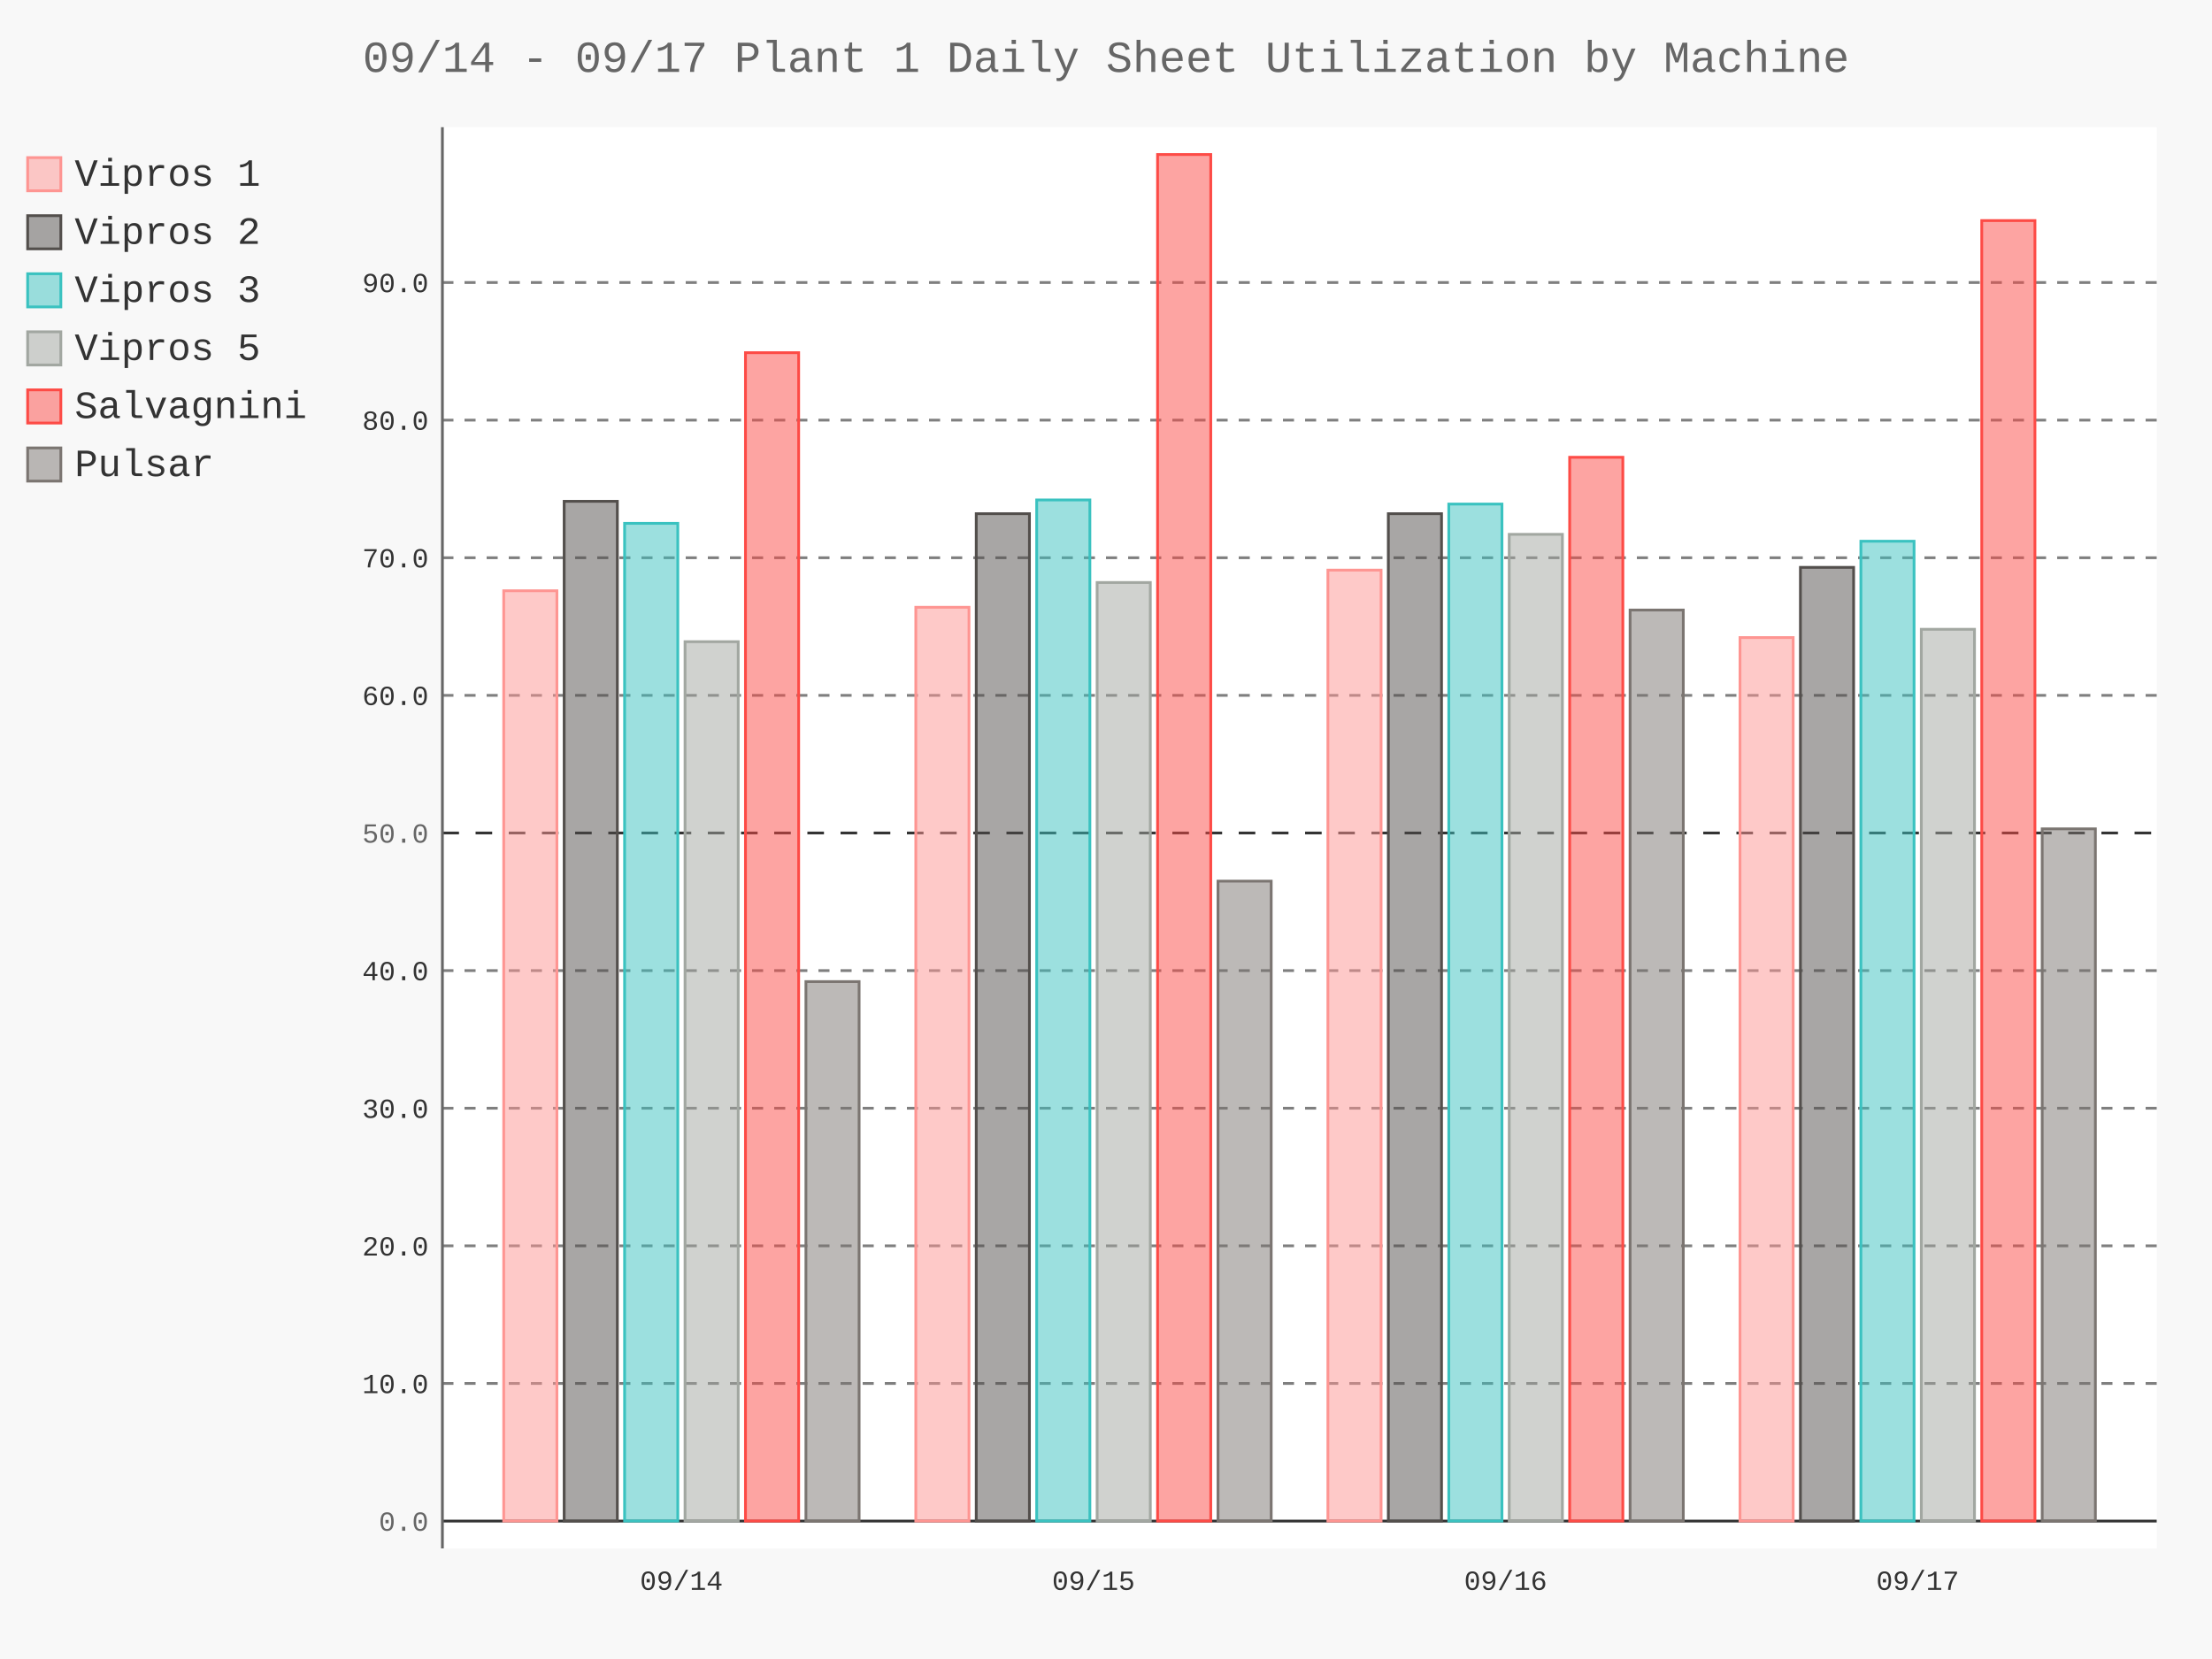
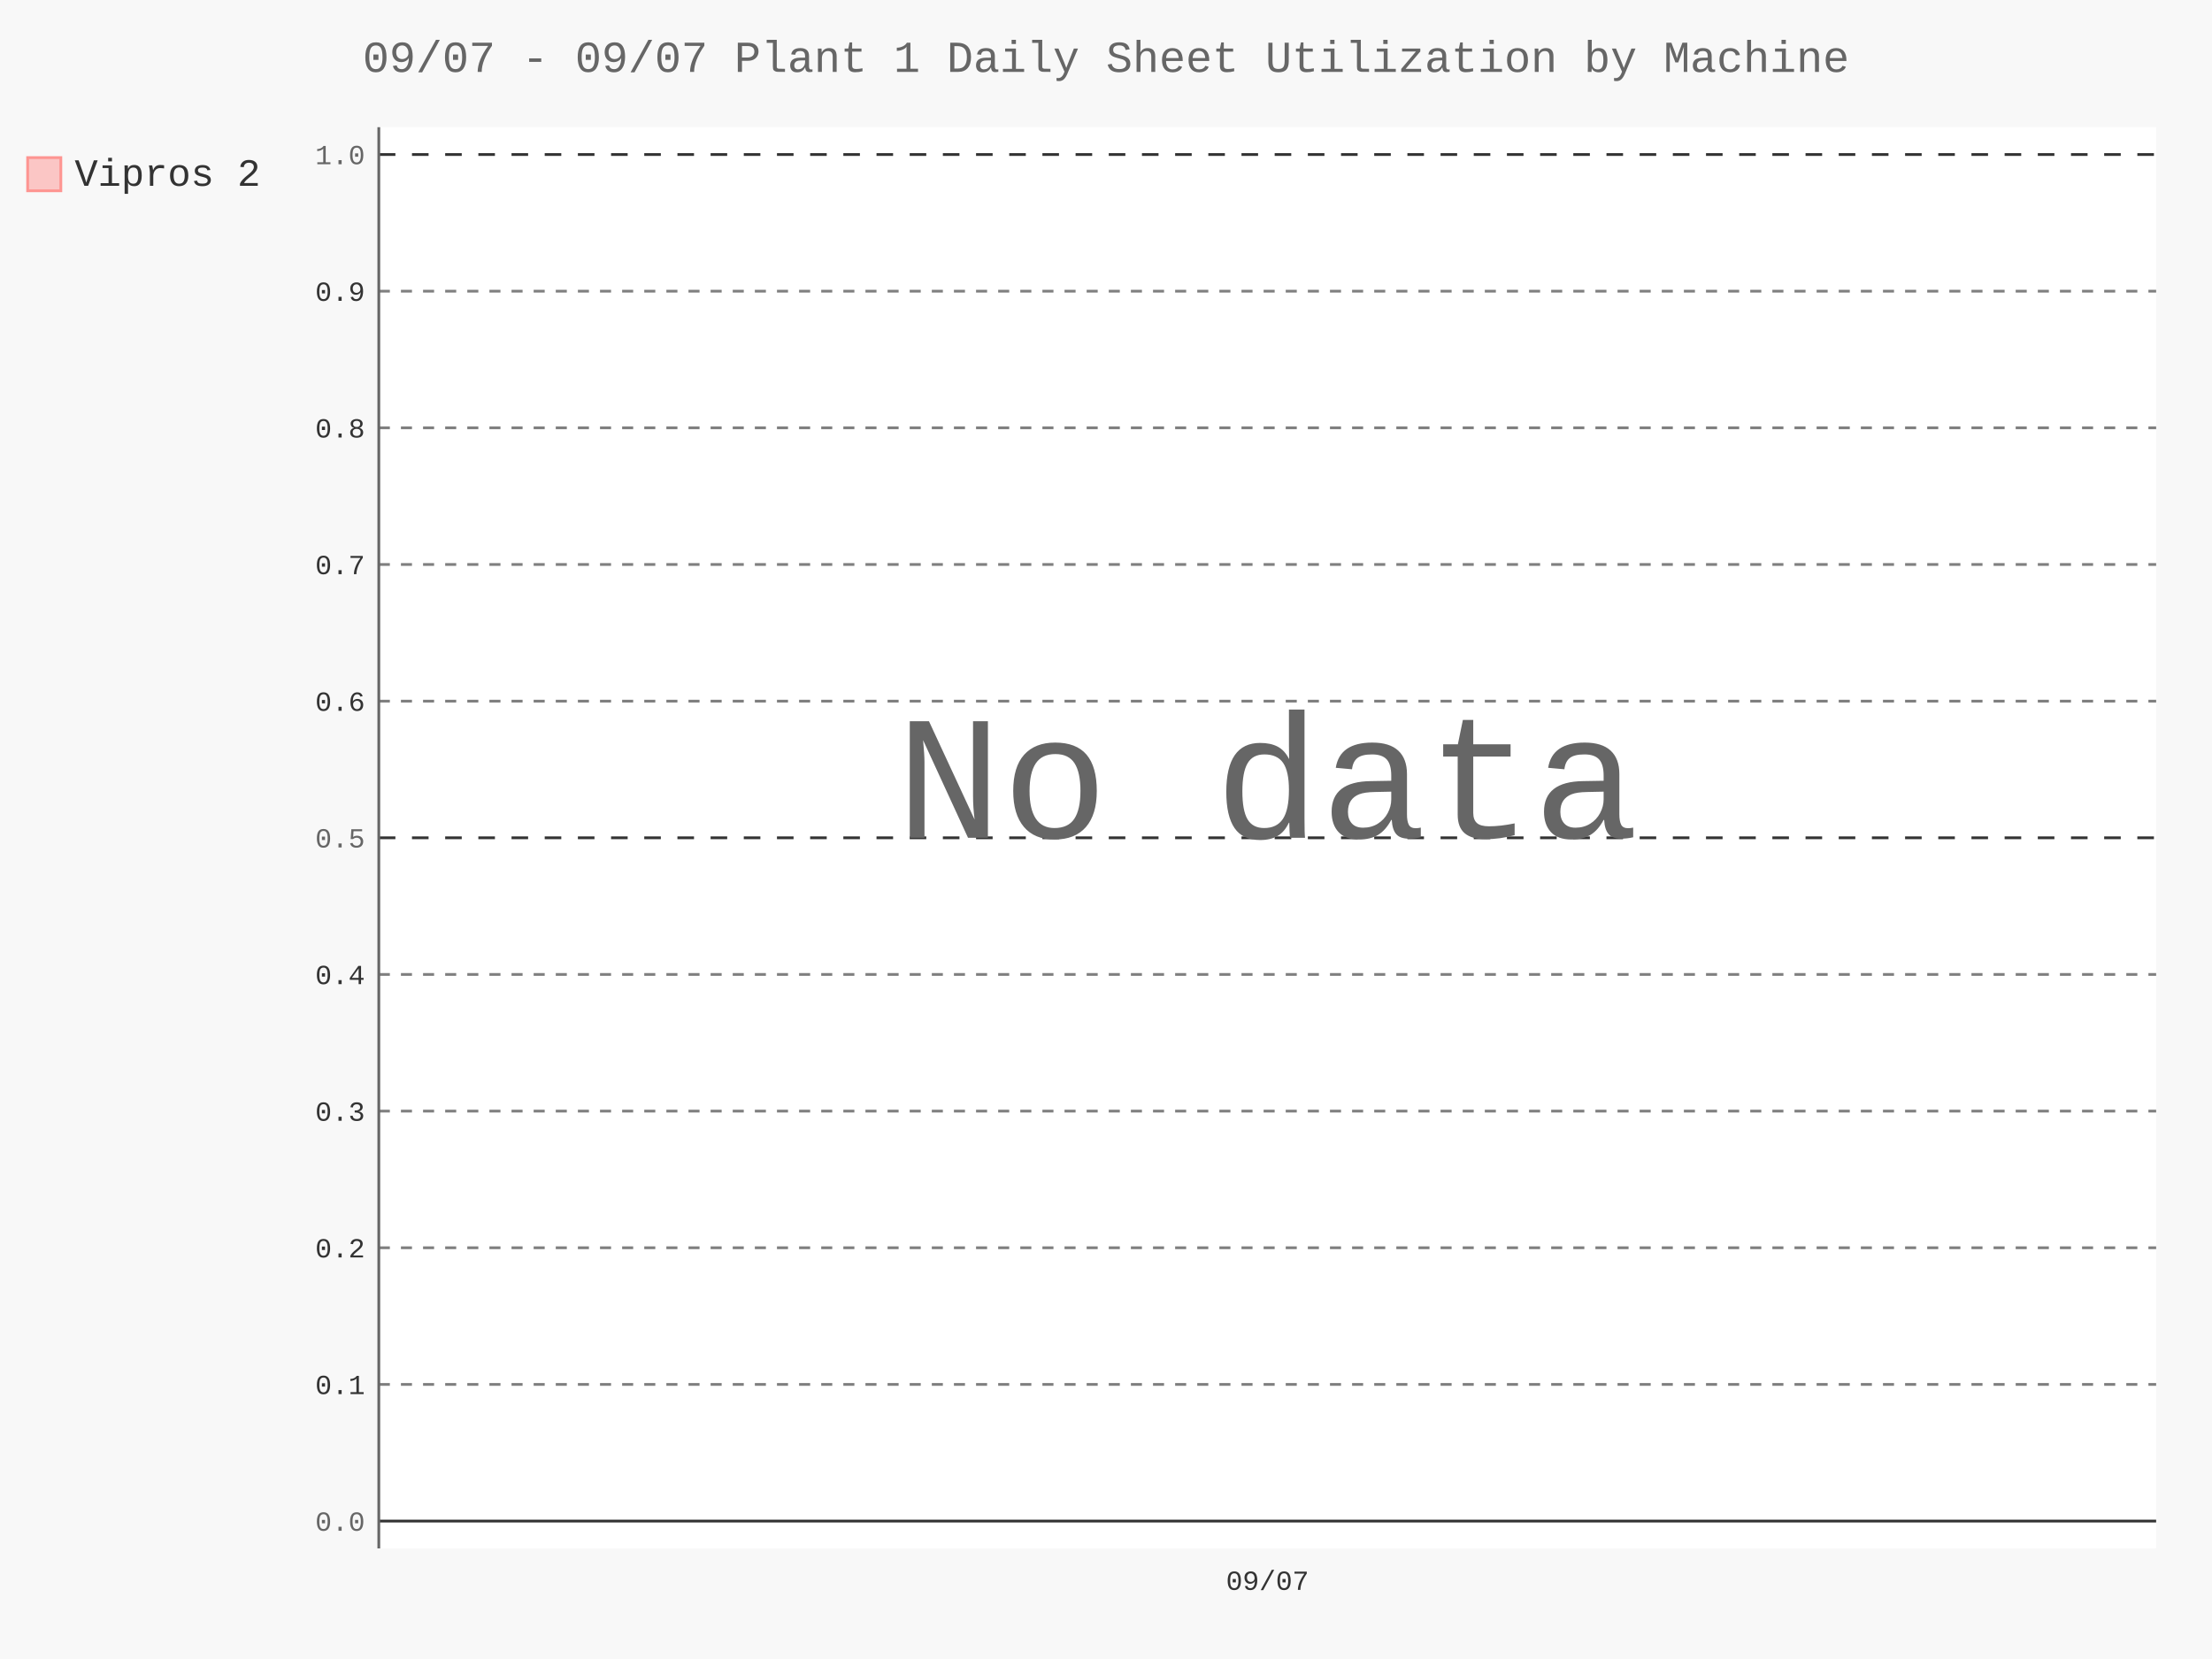
- <svg xmlns="http://www.w3.org/2000/svg" id="chart-dd454ab3-da39-4620-b603-1a1c0534ea78" class="pygal-chart" viewBox="0 0 800 600">
+ <svg xmlns="http://www.w3.org/2000/svg" id="chart-45ee5baa-1e8a-431b-8521-c28f1118abe0" class="pygal-chart" viewBox="0 0 800 600">
  <defs>
-     <style type="text/css">#chart-dd454ab3-da39-4620-b603-1a1c0534ea78{-webkit-user-select:none;-webkit-font-smoothing:antialiased;font-family:Consolas,"Liberation Mono",Menlo,Courier,monospace}#chart-dd454ab3-da39-4620-b603-1a1c0534ea78 .title{font-family:Consolas,"Liberation Mono",Menlo,Courier,monospace;font-size:16px}#chart-dd454ab3-da39-4620-b603-1a1c0534ea78 .legends .legend text{font-family:Consolas,"Liberation Mono",Menlo,Courier,monospace;font-size:14px}#chart-dd454ab3-da39-4620-b603-1a1c0534ea78 .axis text{font-family:Consolas,"Liberation Mono",Menlo,Courier,monospace;font-size:10px}#chart-dd454ab3-da39-4620-b603-1a1c0534ea78 .axis text.major{font-family:Consolas,"Liberation Mono",Menlo,Courier,monospace;font-size:10px}#chart-dd454ab3-da39-4620-b603-1a1c0534ea78 .text-overlay text.value{font-family:Consolas,"Liberation Mono",Menlo,Courier,monospace;font-size:16px}#chart-dd454ab3-da39-4620-b603-1a1c0534ea78 .text-overlay text.label{font-family:Consolas,"Liberation Mono",Menlo,Courier,monospace;font-size:10px}#chart-dd454ab3-da39-4620-b603-1a1c0534ea78 .tooltip{font-family:Consolas,"Liberation Mono",Menlo,Courier,monospace;font-size:14px}#chart-dd454ab3-da39-4620-b603-1a1c0534ea78 text.no_data{font-family:Consolas,"Liberation Mono",Menlo,Courier,monospace;font-size:64px}
- #chart-dd454ab3-da39-4620-b603-1a1c0534ea78{background-color:#f8f8f8}#chart-dd454ab3-da39-4620-b603-1a1c0534ea78 path,#chart-dd454ab3-da39-4620-b603-1a1c0534ea78 line,#chart-dd454ab3-da39-4620-b603-1a1c0534ea78 rect,#chart-dd454ab3-da39-4620-b603-1a1c0534ea78 circle{-webkit-transition:250ms ease-in;-moz-transition:250ms ease-in;transition:250ms ease-in}#chart-dd454ab3-da39-4620-b603-1a1c0534ea78 .graph &gt; .background{fill:#f8f8f8}#chart-dd454ab3-da39-4620-b603-1a1c0534ea78 .plot &gt; .background{fill:#ffffff}#chart-dd454ab3-da39-4620-b603-1a1c0534ea78 .graph{fill:#333}#chart-dd454ab3-da39-4620-b603-1a1c0534ea78 text.no_data{fill:#666}#chart-dd454ab3-da39-4620-b603-1a1c0534ea78 .title{fill:#666}#chart-dd454ab3-da39-4620-b603-1a1c0534ea78 .legends .legend text{fill:#333}#chart-dd454ab3-da39-4620-b603-1a1c0534ea78 .legends .legend:hover text{fill:#666}#chart-dd454ab3-da39-4620-b603-1a1c0534ea78 .axis .line{stroke:#666}#chart-dd454ab3-da39-4620-b603-1a1c0534ea78 .axis .guide.line{stroke:rgba(0,0,0,0.5)}#chart-dd454ab3-da39-4620-b603-1a1c0534ea78 .axis .major.line{stroke:#333}#chart-dd454ab3-da39-4620-b603-1a1c0534ea78 .axis text.major{fill:#666}#chart-dd454ab3-da39-4620-b603-1a1c0534ea78 .axis.y .guides:hover .guide.line,#chart-dd454ab3-da39-4620-b603-1a1c0534ea78 .line-graph .axis.x .guides:hover .guide.line,#chart-dd454ab3-da39-4620-b603-1a1c0534ea78 .stackedline-graph .axis.x .guides:hover .guide.line,#chart-dd454ab3-da39-4620-b603-1a1c0534ea78 .xy-graph .axis.x .guides:hover .guide.line{stroke:#666}#chart-dd454ab3-da39-4620-b603-1a1c0534ea78 .axis .guides:hover text{fill:#666}#chart-dd454ab3-da39-4620-b603-1a1c0534ea78 .reactive{fill-opacity:.5}#chart-dd454ab3-da39-4620-b603-1a1c0534ea78 .reactive.active,#chart-dd454ab3-da39-4620-b603-1a1c0534ea78 .active .reactive{fill-opacity:.9;stroke-width:4}#chart-dd454ab3-da39-4620-b603-1a1c0534ea78 .series text{fill:#666}#chart-dd454ab3-da39-4620-b603-1a1c0534ea78 .tooltip rect{fill:#ffffff;stroke:#666;-webkit-transition:opacity 250ms ease-in;-moz-transition:opacity 250ms ease-in;transition:opacity 250ms ease-in}#chart-dd454ab3-da39-4620-b603-1a1c0534ea78 .tooltip .label{fill:#333}#chart-dd454ab3-da39-4620-b603-1a1c0534ea78 .tooltip .label{fill:#333}#chart-dd454ab3-da39-4620-b603-1a1c0534ea78 .tooltip .legend{font-size:.8em;fill:rgba(0,0,0,0.5)}#chart-dd454ab3-da39-4620-b603-1a1c0534ea78 .tooltip .x_label{font-size:.6em;fill:#666}#chart-dd454ab3-da39-4620-b603-1a1c0534ea78 .tooltip .xlink{font-size:.5em;text-decoration:underline}#chart-dd454ab3-da39-4620-b603-1a1c0534ea78 .tooltip .value{font-size:1.5em}#chart-dd454ab3-da39-4620-b603-1a1c0534ea78 .map-element{fill:#ffffff;stroke:rgba(0,0,0,0.5) !important}#chart-dd454ab3-da39-4620-b603-1a1c0534ea78 .map-element .reactive{fill-opacity:inherit}#chart-dd454ab3-da39-4620-b603-1a1c0534ea78 .color-0,#chart-dd454ab3-da39-4620-b603-1a1c0534ea78 .color-0 a:visited{stroke:#fe9592;fill:#fe9592}#chart-dd454ab3-da39-4620-b603-1a1c0534ea78 .color-1,#chart-dd454ab3-da39-4620-b603-1a1c0534ea78 .color-1 a:visited{stroke:#534f4c;fill:#534f4c}#chart-dd454ab3-da39-4620-b603-1a1c0534ea78 .color-2,#chart-dd454ab3-da39-4620-b603-1a1c0534ea78 .color-2 a:visited{stroke:#3ac2c0;fill:#3ac2c0}#chart-dd454ab3-da39-4620-b603-1a1c0534ea78 .color-3,#chart-dd454ab3-da39-4620-b603-1a1c0534ea78 .color-3 a:visited{stroke:#a2a7a1;fill:#a2a7a1}#chart-dd454ab3-da39-4620-b603-1a1c0534ea78 .color-4,#chart-dd454ab3-da39-4620-b603-1a1c0534ea78 .color-4 a:visited{stroke:#fd4b46;fill:#fd4b46}#chart-dd454ab3-da39-4620-b603-1a1c0534ea78 .color-5,#chart-dd454ab3-da39-4620-b603-1a1c0534ea78 .color-5 a:visited{stroke:#7b7571;fill:#7b7571}#chart-dd454ab3-da39-4620-b603-1a1c0534ea78 .text-overlay .color-0 text{fill:black}#chart-dd454ab3-da39-4620-b603-1a1c0534ea78 .text-overlay .color-1 text{fill:black}#chart-dd454ab3-da39-4620-b603-1a1c0534ea78 .text-overlay .color-2 text{fill:black}#chart-dd454ab3-da39-4620-b603-1a1c0534ea78 .text-overlay .color-3 text{fill:black}#chart-dd454ab3-da39-4620-b603-1a1c0534ea78 .text-overlay .color-4 text{fill:black}#chart-dd454ab3-da39-4620-b603-1a1c0534ea78 .text-overlay .color-5 text{fill:black}
- #chart-dd454ab3-da39-4620-b603-1a1c0534ea78 text.no_data{text-anchor:middle}#chart-dd454ab3-da39-4620-b603-1a1c0534ea78 .guide.line{fill:none}#chart-dd454ab3-da39-4620-b603-1a1c0534ea78 .centered{text-anchor:middle}#chart-dd454ab3-da39-4620-b603-1a1c0534ea78 .title{text-anchor:middle}#chart-dd454ab3-da39-4620-b603-1a1c0534ea78 .legends .legend text{fill-opacity:1}#chart-dd454ab3-da39-4620-b603-1a1c0534ea78 .axis.x text{text-anchor:middle}#chart-dd454ab3-da39-4620-b603-1a1c0534ea78 .axis.x:not(.web) text[transform]{text-anchor:start}#chart-dd454ab3-da39-4620-b603-1a1c0534ea78 .axis.y text{text-anchor:end}#chart-dd454ab3-da39-4620-b603-1a1c0534ea78 .axis.y2 text{text-anchor:start}#chart-dd454ab3-da39-4620-b603-1a1c0534ea78 .axis .guide.line{stroke-dasharray:4,4}#chart-dd454ab3-da39-4620-b603-1a1c0534ea78 .axis .major.guide.line{stroke-dasharray:6,6}#chart-dd454ab3-da39-4620-b603-1a1c0534ea78 .horizontal .axis.y .guide.line,#chart-dd454ab3-da39-4620-b603-1a1c0534ea78 .horizontal .axis.y2 .guide.line,#chart-dd454ab3-da39-4620-b603-1a1c0534ea78 .vertical .axis.x .guide.line{opacity:0}#chart-dd454ab3-da39-4620-b603-1a1c0534ea78 .horizontal .axis.always_show .guide.line,#chart-dd454ab3-da39-4620-b603-1a1c0534ea78 .vertical .axis.always_show .guide.line{opacity:1 !important}#chart-dd454ab3-da39-4620-b603-1a1c0534ea78 .axis.y .guides:hover .guide.line,#chart-dd454ab3-da39-4620-b603-1a1c0534ea78 .axis.y2 .guides:hover .guide.line,#chart-dd454ab3-da39-4620-b603-1a1c0534ea78 .axis.x .guides:hover .guide.line{opacity:1}#chart-dd454ab3-da39-4620-b603-1a1c0534ea78 .axis .guides:hover text{opacity:1}#chart-dd454ab3-da39-4620-b603-1a1c0534ea78 .nofill{fill:none}#chart-dd454ab3-da39-4620-b603-1a1c0534ea78 .subtle-fill{fill-opacity:.2}#chart-dd454ab3-da39-4620-b603-1a1c0534ea78 .dot{stroke-width:1px;fill-opacity:1}#chart-dd454ab3-da39-4620-b603-1a1c0534ea78 .dot.active{stroke-width:5px}#chart-dd454ab3-da39-4620-b603-1a1c0534ea78 .dot.negative{fill:transparent}#chart-dd454ab3-da39-4620-b603-1a1c0534ea78 text,#chart-dd454ab3-da39-4620-b603-1a1c0534ea78 tspan{stroke:none !important}#chart-dd454ab3-da39-4620-b603-1a1c0534ea78 .series text.active{opacity:1}#chart-dd454ab3-da39-4620-b603-1a1c0534ea78 .tooltip rect{fill-opacity:.95;stroke-width:.5}#chart-dd454ab3-da39-4620-b603-1a1c0534ea78 .tooltip text{fill-opacity:1}</style>
+     <style type="text/css">#chart-45ee5baa-1e8a-431b-8521-c28f1118abe0{-webkit-user-select:none;-webkit-font-smoothing:antialiased;font-family:Consolas,"Liberation Mono",Menlo,Courier,monospace}#chart-45ee5baa-1e8a-431b-8521-c28f1118abe0 .title{font-family:Consolas,"Liberation Mono",Menlo,Courier,monospace;font-size:16px}#chart-45ee5baa-1e8a-431b-8521-c28f1118abe0 .legends .legend text{font-family:Consolas,"Liberation Mono",Menlo,Courier,monospace;font-size:14px}#chart-45ee5baa-1e8a-431b-8521-c28f1118abe0 .axis text{font-family:Consolas,"Liberation Mono",Menlo,Courier,monospace;font-size:10px}#chart-45ee5baa-1e8a-431b-8521-c28f1118abe0 .axis text.major{font-family:Consolas,"Liberation Mono",Menlo,Courier,monospace;font-size:10px}#chart-45ee5baa-1e8a-431b-8521-c28f1118abe0 .text-overlay text.value{font-family:Consolas,"Liberation Mono",Menlo,Courier,monospace;font-size:16px}#chart-45ee5baa-1e8a-431b-8521-c28f1118abe0 .text-overlay text.label{font-family:Consolas,"Liberation Mono",Menlo,Courier,monospace;font-size:10px}#chart-45ee5baa-1e8a-431b-8521-c28f1118abe0 .tooltip{font-family:Consolas,"Liberation Mono",Menlo,Courier,monospace;font-size:14px}#chart-45ee5baa-1e8a-431b-8521-c28f1118abe0 text.no_data{font-family:Consolas,"Liberation Mono",Menlo,Courier,monospace;font-size:64px}
+ #chart-45ee5baa-1e8a-431b-8521-c28f1118abe0{background-color:#f8f8f8}#chart-45ee5baa-1e8a-431b-8521-c28f1118abe0 path,#chart-45ee5baa-1e8a-431b-8521-c28f1118abe0 line,#chart-45ee5baa-1e8a-431b-8521-c28f1118abe0 rect,#chart-45ee5baa-1e8a-431b-8521-c28f1118abe0 circle{-webkit-transition:250ms ease-in;-moz-transition:250ms ease-in;transition:250ms ease-in}#chart-45ee5baa-1e8a-431b-8521-c28f1118abe0 .graph &gt; .background{fill:#f8f8f8}#chart-45ee5baa-1e8a-431b-8521-c28f1118abe0 .plot &gt; .background{fill:#ffffff}#chart-45ee5baa-1e8a-431b-8521-c28f1118abe0 .graph{fill:#333}#chart-45ee5baa-1e8a-431b-8521-c28f1118abe0 text.no_data{fill:#666}#chart-45ee5baa-1e8a-431b-8521-c28f1118abe0 .title{fill:#666}#chart-45ee5baa-1e8a-431b-8521-c28f1118abe0 .legends .legend text{fill:#333}#chart-45ee5baa-1e8a-431b-8521-c28f1118abe0 .legends .legend:hover text{fill:#666}#chart-45ee5baa-1e8a-431b-8521-c28f1118abe0 .axis .line{stroke:#666}#chart-45ee5baa-1e8a-431b-8521-c28f1118abe0 .axis .guide.line{stroke:rgba(0,0,0,0.5)}#chart-45ee5baa-1e8a-431b-8521-c28f1118abe0 .axis .major.line{stroke:#333}#chart-45ee5baa-1e8a-431b-8521-c28f1118abe0 .axis text.major{fill:#666}#chart-45ee5baa-1e8a-431b-8521-c28f1118abe0 .axis.y .guides:hover .guide.line,#chart-45ee5baa-1e8a-431b-8521-c28f1118abe0 .line-graph .axis.x .guides:hover .guide.line,#chart-45ee5baa-1e8a-431b-8521-c28f1118abe0 .stackedline-graph .axis.x .guides:hover .guide.line,#chart-45ee5baa-1e8a-431b-8521-c28f1118abe0 .xy-graph .axis.x .guides:hover .guide.line{stroke:#666}#chart-45ee5baa-1e8a-431b-8521-c28f1118abe0 .axis .guides:hover text{fill:#666}#chart-45ee5baa-1e8a-431b-8521-c28f1118abe0 .reactive{fill-opacity:.5}#chart-45ee5baa-1e8a-431b-8521-c28f1118abe0 .reactive.active,#chart-45ee5baa-1e8a-431b-8521-c28f1118abe0 .active .reactive{fill-opacity:.9;stroke-width:4}#chart-45ee5baa-1e8a-431b-8521-c28f1118abe0 .series text{fill:#666}#chart-45ee5baa-1e8a-431b-8521-c28f1118abe0 .tooltip rect{fill:#ffffff;stroke:#666;-webkit-transition:opacity 250ms ease-in;-moz-transition:opacity 250ms ease-in;transition:opacity 250ms ease-in}#chart-45ee5baa-1e8a-431b-8521-c28f1118abe0 .tooltip .label{fill:#333}#chart-45ee5baa-1e8a-431b-8521-c28f1118abe0 .tooltip .label{fill:#333}#chart-45ee5baa-1e8a-431b-8521-c28f1118abe0 .tooltip .legend{font-size:.8em;fill:rgba(0,0,0,0.5)}#chart-45ee5baa-1e8a-431b-8521-c28f1118abe0 .tooltip .x_label{font-size:.6em;fill:#666}#chart-45ee5baa-1e8a-431b-8521-c28f1118abe0 .tooltip .xlink{font-size:.5em;text-decoration:underline}#chart-45ee5baa-1e8a-431b-8521-c28f1118abe0 .tooltip .value{font-size:1.5em}#chart-45ee5baa-1e8a-431b-8521-c28f1118abe0 .map-element{fill:#ffffff;stroke:rgba(0,0,0,0.5) !important}#chart-45ee5baa-1e8a-431b-8521-c28f1118abe0 .map-element .reactive{fill-opacity:inherit}#chart-45ee5baa-1e8a-431b-8521-c28f1118abe0 .color-0,#chart-45ee5baa-1e8a-431b-8521-c28f1118abe0 .color-0 a:visited{stroke:#fe9592;fill:#fe9592}#chart-45ee5baa-1e8a-431b-8521-c28f1118abe0 .text-overlay .color-0 text{fill:black}
+ #chart-45ee5baa-1e8a-431b-8521-c28f1118abe0 text.no_data{text-anchor:middle}#chart-45ee5baa-1e8a-431b-8521-c28f1118abe0 .guide.line{fill:none}#chart-45ee5baa-1e8a-431b-8521-c28f1118abe0 .centered{text-anchor:middle}#chart-45ee5baa-1e8a-431b-8521-c28f1118abe0 .title{text-anchor:middle}#chart-45ee5baa-1e8a-431b-8521-c28f1118abe0 .legends .legend text{fill-opacity:1}#chart-45ee5baa-1e8a-431b-8521-c28f1118abe0 .axis.x text{text-anchor:middle}#chart-45ee5baa-1e8a-431b-8521-c28f1118abe0 .axis.x:not(.web) text[transform]{text-anchor:start}#chart-45ee5baa-1e8a-431b-8521-c28f1118abe0 .axis.y text{text-anchor:end}#chart-45ee5baa-1e8a-431b-8521-c28f1118abe0 .axis.y2 text{text-anchor:start}#chart-45ee5baa-1e8a-431b-8521-c28f1118abe0 .axis .guide.line{stroke-dasharray:4,4}#chart-45ee5baa-1e8a-431b-8521-c28f1118abe0 .axis .major.guide.line{stroke-dasharray:6,6}#chart-45ee5baa-1e8a-431b-8521-c28f1118abe0 .horizontal .axis.y .guide.line,#chart-45ee5baa-1e8a-431b-8521-c28f1118abe0 .horizontal .axis.y2 .guide.line,#chart-45ee5baa-1e8a-431b-8521-c28f1118abe0 .vertical .axis.x .guide.line{opacity:0}#chart-45ee5baa-1e8a-431b-8521-c28f1118abe0 .horizontal .axis.always_show .guide.line,#chart-45ee5baa-1e8a-431b-8521-c28f1118abe0 .vertical .axis.always_show .guide.line{opacity:1 !important}#chart-45ee5baa-1e8a-431b-8521-c28f1118abe0 .axis.y .guides:hover .guide.line,#chart-45ee5baa-1e8a-431b-8521-c28f1118abe0 .axis.y2 .guides:hover .guide.line,#chart-45ee5baa-1e8a-431b-8521-c28f1118abe0 .axis.x .guides:hover .guide.line{opacity:1}#chart-45ee5baa-1e8a-431b-8521-c28f1118abe0 .axis .guides:hover text{opacity:1}#chart-45ee5baa-1e8a-431b-8521-c28f1118abe0 .nofill{fill:none}#chart-45ee5baa-1e8a-431b-8521-c28f1118abe0 .subtle-fill{fill-opacity:.2}#chart-45ee5baa-1e8a-431b-8521-c28f1118abe0 .dot{stroke-width:1px;fill-opacity:1}#chart-45ee5baa-1e8a-431b-8521-c28f1118abe0 .dot.active{stroke-width:5px}#chart-45ee5baa-1e8a-431b-8521-c28f1118abe0 .dot.negative{fill:transparent}#chart-45ee5baa-1e8a-431b-8521-c28f1118abe0 text,#chart-45ee5baa-1e8a-431b-8521-c28f1118abe0 tspan{stroke:none !important}#chart-45ee5baa-1e8a-431b-8521-c28f1118abe0 .series text.active{opacity:1}#chart-45ee5baa-1e8a-431b-8521-c28f1118abe0 .tooltip rect{fill-opacity:.95;stroke-width:.5}#chart-45ee5baa-1e8a-431b-8521-c28f1118abe0 .tooltip text{fill-opacity:1}</style>
  </defs>
  <g class="graph bar-graph vertical">
    <rect class="background" height="600" width="800" x="0" y="0" />
-     <g class="plot" transform="translate(160, 46)">
-       <rect class="background" height="514" width="620.0" x="0" y="0" />
+     <g class="plot" transform="translate(137, 46)">
+       <rect class="background" height="514" width="642.8" x="0" y="0" />
      <g class="axis y">
        <g class="guides">
-           <path class="major line" d="M0 504.115 h620" />
+           <path class="major line" d="M0 504.115 h642.8" />
          <text class="major" x="-5" y="507.615">0.0</text>
        </g>
        <g class="guides">
-           <path class="guide line" d="M0 454.344 h620" />
-           <text class="" x="-5" y="457.844">10.0</text>
+           <path class="guide line" d="M0 454.692 h642.8" />
+           <text class="" x="-5" y="458.192">0.1</text>
        </g>
        <g class="guides">
-           <path class="guide line" d="M0 404.572 h620" />
-           <text class="" x="-5" y="408.072">20.0</text>
+           <path class="guide line" d="M0 405.269 h642.8" />
+           <text class="" x="-5" y="408.769">0.2</text>
        </g>
        <g class="guides">
-           <path class="guide line" d="M0 354.801 h620" />
-           <text class="" x="-5" y="358.301">30.0</text>
+           <path class="guide line" d="M0 355.846 h642.8" />
+           <text class="" x="-5" y="359.346">0.3</text>
        </g>
        <g class="guides">
-           <path class="guide line" d="M0 305.029 h620" />
-           <text class="" x="-5" y="308.529">40.0</text>
+           <path class="guide line" d="M0 306.423 h642.8" />
+           <text class="" x="-5" y="309.923">0.4</text>
        </g>
        <g class="guides">
-           <path class="major guide line" d="M0 255.258 h620" />
-           <text class="major" x="-5" y="258.758">50.0</text>
+           <path class="major guide line" d="M0 257 h642.8" />
+           <text class="major" x="-5" y="260.5">0.5</text>
        </g>
        <g class="guides">
-           <path class="guide line" d="M0 205.487 h620" />
-           <text class="" x="-5" y="208.987">60.0</text>
+           <path class="guide line" d="M0 207.577 h642.8" />
+           <text class="" x="-5" y="211.077">0.6</text>
        </g>
        <g class="guides">
-           <path class="guide line" d="M0 155.715 h620" />
-           <text class="" x="-5" y="159.215">70.0</text>
+           <path class="guide line" d="M0 158.154 h642.8" />
+           <text class="" x="-5" y="161.654">0.7</text>
        </g>
        <g class="guides">
-           <path class="guide line" d="M0 105.944 h620" />
-           <text class="" x="-5" y="109.444">80.0</text>
+           <path class="guide line" d="M0 108.731 h642.8" />
+           <text class="" x="-5" y="112.231">0.8</text>
        </g>
        <g class="guides">
-           <path class="guide line" d="M0 56.172 h620" />
-           <text class="" x="-5" y="59.672">90.0</text>
+           <path class="guide line" d="M0 59.308 h642.8" />
+           <text class="" x="-5" y="62.808">0.9</text>
+         </g>
+         <g class="guides">
+           <path class="major guide line" d="M0 9.885 h642.8" />
+           <text class="major" x="-5" y="13.385">1.0</text>
        </g>
      </g>
      <g class="axis x">
        <path class="line" d="M0 0 v514" />
        <g class="guides">
-           <path class="guide line" d="M86.442 0 v514" />
-           <text class="" x="86.442" y="529.0">09/14</text>
-         </g>
-         <g class="guides">
-           <path class="guide line" d="M235.481 0 v514" />
-           <text class="" x="235.481" y="529.0">09/15</text>
-         </g>
-         <g class="guides">
-           <path class="guide line" d="M384.519 0 v514" />
-           <text class="" x="384.519" y="529.0">09/16</text>
-         </g>
-         <g class="guides">
-           <path class="guide line" d="M533.558 0 v514" />
-           <text class="" x="533.558" y="529.0">09/17</text>
-         </g>
-       </g>
-       <g class="series serie-0 color-0">
-         <g class="bars">
-           <g class="bar">
-             <rect class="rect reactive tooltip-trigger" height="336.455" rx="0" ry="0" width="19.236" x="22.177" y="167.66" />
-           </g>
-           <g class="bar">
-             <rect class="rect reactive tooltip-trigger" height="330.483" rx="0" ry="0" width="19.236" x="171.215" y="173.633" />
-           </g>
-           <g class="bar">
-             <rect class="rect reactive tooltip-trigger" height="343.921" rx="0" ry="0" width="19.236" x="320.254" y="160.194" />
-           </g>
-           <g class="bar">
-             <rect class="rect reactive tooltip-trigger" height="319.533" rx="0" ry="0" width="19.236" x="469.292" y="184.583" />
-           </g>
-         </g>
-       </g>
-       <g class="series serie-1 color-1">
-         <g class="bars">
-           <g class="bar">
-             <rect class="rect reactive tooltip-trigger" height="368.807" rx="0" ry="0" width="19.236" x="44.036" y="135.309" />
-           </g>
-           <g class="bar">
-             <rect class="rect reactive tooltip-trigger" height="364.327" rx="0" ry="0" width="19.236" x="193.074" y="139.788" />
-           </g>
-           <g class="bar">
-             <rect class="rect reactive tooltip-trigger" height="364.327" rx="0" ry="0" width="19.236" x="342.113" y="139.788" />
-           </g>
-           <g class="bar">
-             <rect class="rect reactive tooltip-trigger" height="344.916" rx="0" ry="0" width="19.236" x="491.151" y="159.199" />
-           </g>
-         </g>
-       </g>
-       <g class="series serie-2 color-2">
-         <g class="bars">
-           <g class="bar">
-             <rect class="rect reactive tooltip-trigger" height="360.843" rx="0" ry="0" width="19.236" x="65.895" y="143.272" />
-           </g>
-           <g class="bar">
-             <rect class="rect reactive tooltip-trigger" height="369.304" rx="0" ry="0" width="19.236" x="214.933" y="134.811" />
-           </g>
-           <g class="bar">
-             <rect class="rect reactive tooltip-trigger" height="367.811" rx="0" ry="0" width="19.236" x="363.972" y="136.304" />
-           </g>
-           <g class="bar">
-             <rect class="rect reactive tooltip-trigger" height="354.373" rx="0" ry="0" width="19.236" x="513.01" y="149.742" />
-           </g>
-         </g>
-       </g>
-       <g class="series serie-3 color-3">
-         <g class="bars">
-           <g class="bar">
-             <rect class="rect reactive tooltip-trigger" height="318.04" rx="0" ry="0" width="19.236" x="87.754" y="186.076" />
-           </g>
-           <g class="bar">
-             <rect class="rect reactive tooltip-trigger" height="339.441" rx="0" ry="0" width="19.236" x="236.792" y="164.674" />
-           </g>
-           <g class="bar">
-             <rect class="rect reactive tooltip-trigger" height="356.861" rx="0" ry="0" width="19.236" x="385.831" y="147.254" />
-           </g>
-           <g class="bar">
-             <rect class="rect reactive tooltip-trigger" height="322.519" rx="0" ry="0" width="19.236" x="534.869" y="181.596" />
-           </g>
-         </g>
-       </g>
-       <g class="series serie-4 color-4">
-         <g class="bars">
-           <g class="bar">
-             <rect class="rect reactive tooltip-trigger" height="422.56" rx="0" ry="0" width="19.236" x="109.613" y="81.556" />
-           </g>
-           <g class="bar">
-             <rect class="rect reactive tooltip-trigger" height="494.231" rx="0" ry="0" width="19.236" x="258.651" y="9.885" />
-           </g>
-           <g class="bar">
-             <rect class="rect reactive tooltip-trigger" height="384.734" rx="0" ry="0" width="19.236" x="407.69" y="119.382" />
-           </g>
-           <g class="bar">
-             <rect class="rect reactive tooltip-trigger" height="470.34" rx="0" ry="0" width="19.236" x="556.728" y="33.775" />
-           </g>
-         </g>
-       </g>
-       <g class="series serie-5 color-5">
-         <g class="bars">
-           <g class="bar">
-             <rect class="rect reactive tooltip-trigger" height="195.104" rx="0" ry="0" width="19.236" x="131.472" y="309.011" />
-           </g>
-           <g class="bar">
-             <rect class="rect reactive tooltip-trigger" height="231.437" rx="0" ry="0" width="19.236" x="280.51" y="272.678" />
-           </g>
-           <g class="bar">
-             <rect class="rect reactive tooltip-trigger" height="329.487" rx="0" ry="0" width="19.236" x="429.549" y="174.628" />
-           </g>
-           <g class="bar">
-             <rect class="rect reactive tooltip-trigger" height="250.351" rx="0" ry="0" width="19.236" x="578.587" y="253.765" />
-           </g>
+           <path class="guide line" d="M321.4 0 v514" />
+           <text class="" x="321.4" y="529.0">09/07</text>
        </g>
      </g>
    </g>
    <g class="titles">
-       <text class="title plot_title" x="400.0" y="26">09/14 - 09/17 Plant 1 Daily Sheet Utilization by Machine</text>
+       <text class="title plot_title" x="400.0" y="26">09/07 - 09/07 Plant 1 Daily Sheet Utilization by Machine</text>
    </g>
-     <g class="plot overlay" transform="translate(160, 46)">
-       <g class="series serie-0 color-0" />
-       <g class="series serie-1 color-1" />
-       <g class="series serie-2 color-2" />
-       <g class="series serie-3 color-3" />
-       <g class="series serie-4 color-4" />
-       <g class="series serie-5 color-5" />
+     <g class="plot overlay" transform="translate(137, 46)" />
+     <g class="plot text-overlay" transform="translate(137, 46)">
+       <text class="no_data" x="321.4" y="257.0">No data</text>
    </g>
-     <g class="plot text-overlay" transform="translate(160, 46)">
-       <g class="series serie-0 color-0" />
-       <g class="series serie-1 color-1" />
-       <g class="series serie-2 color-2" />
-       <g class="series serie-3 color-3" />
-       <g class="series serie-4 color-4" />
-       <g class="series serie-5 color-5" />
-     </g>
-     <g class="plot tooltip-overlay" transform="translate(160, 46)">
+     <g class="plot tooltip-overlay" transform="translate(137, 46)">
      <g class="tooltip" style="opacity: 0" transform="translate(0 0)">
        <rect class="tooltip-box" height="0" rx="0" ry="0" width="0" />
        <g class="text" />
      </g>
    </g>
    <g class="legends" transform="translate(10, 56)">
      <g class="legend reactive activate-serie" id="activate-serie-0">
        <rect class="color-0 reactive" height="12" width="12" x="0.0" y="1.0" />
-         <text x="17.0" y="11.2">Vipros 1</text>
-       </g>
-       <g class="legend reactive activate-serie" id="activate-serie-1">
-         <rect class="color-1 reactive" height="12" width="12" x="0.0" y="22.0" />
-         <text x="17.0" y="32.2">Vipros 2</text>
-       </g>
-       <g class="legend reactive activate-serie" id="activate-serie-2">
-         <rect class="color-2 reactive" height="12" width="12" x="0.0" y="43.0" />
-         <text x="17.0" y="53.2">Vipros 3</text>
-       </g>
-       <g class="legend reactive activate-serie" id="activate-serie-3">
-         <rect class="color-3 reactive" height="12" width="12" x="0.0" y="64.0" />
-         <text x="17.0" y="74.2">Vipros 5</text>
-       </g>
-       <g class="legend reactive activate-serie" id="activate-serie-4">
-         <rect class="color-4 reactive" height="12" width="12" x="0.0" y="85.0" />
-         <text x="17.0" y="95.2">Salvagnini</text>
-       </g>
-       <g class="legend reactive activate-serie" id="activate-serie-5">
-         <rect class="color-5 reactive" height="12" width="12" x="0.0" y="106.0" />
-         <text x="17.0" y="116.2">Pulsar</text>
+         <text x="17.0" y="11.2">Vipros 2</text>
      </g>
    </g>
    <g class="legends" transform="translate(790, 56)" />
  </g>
</svg>
